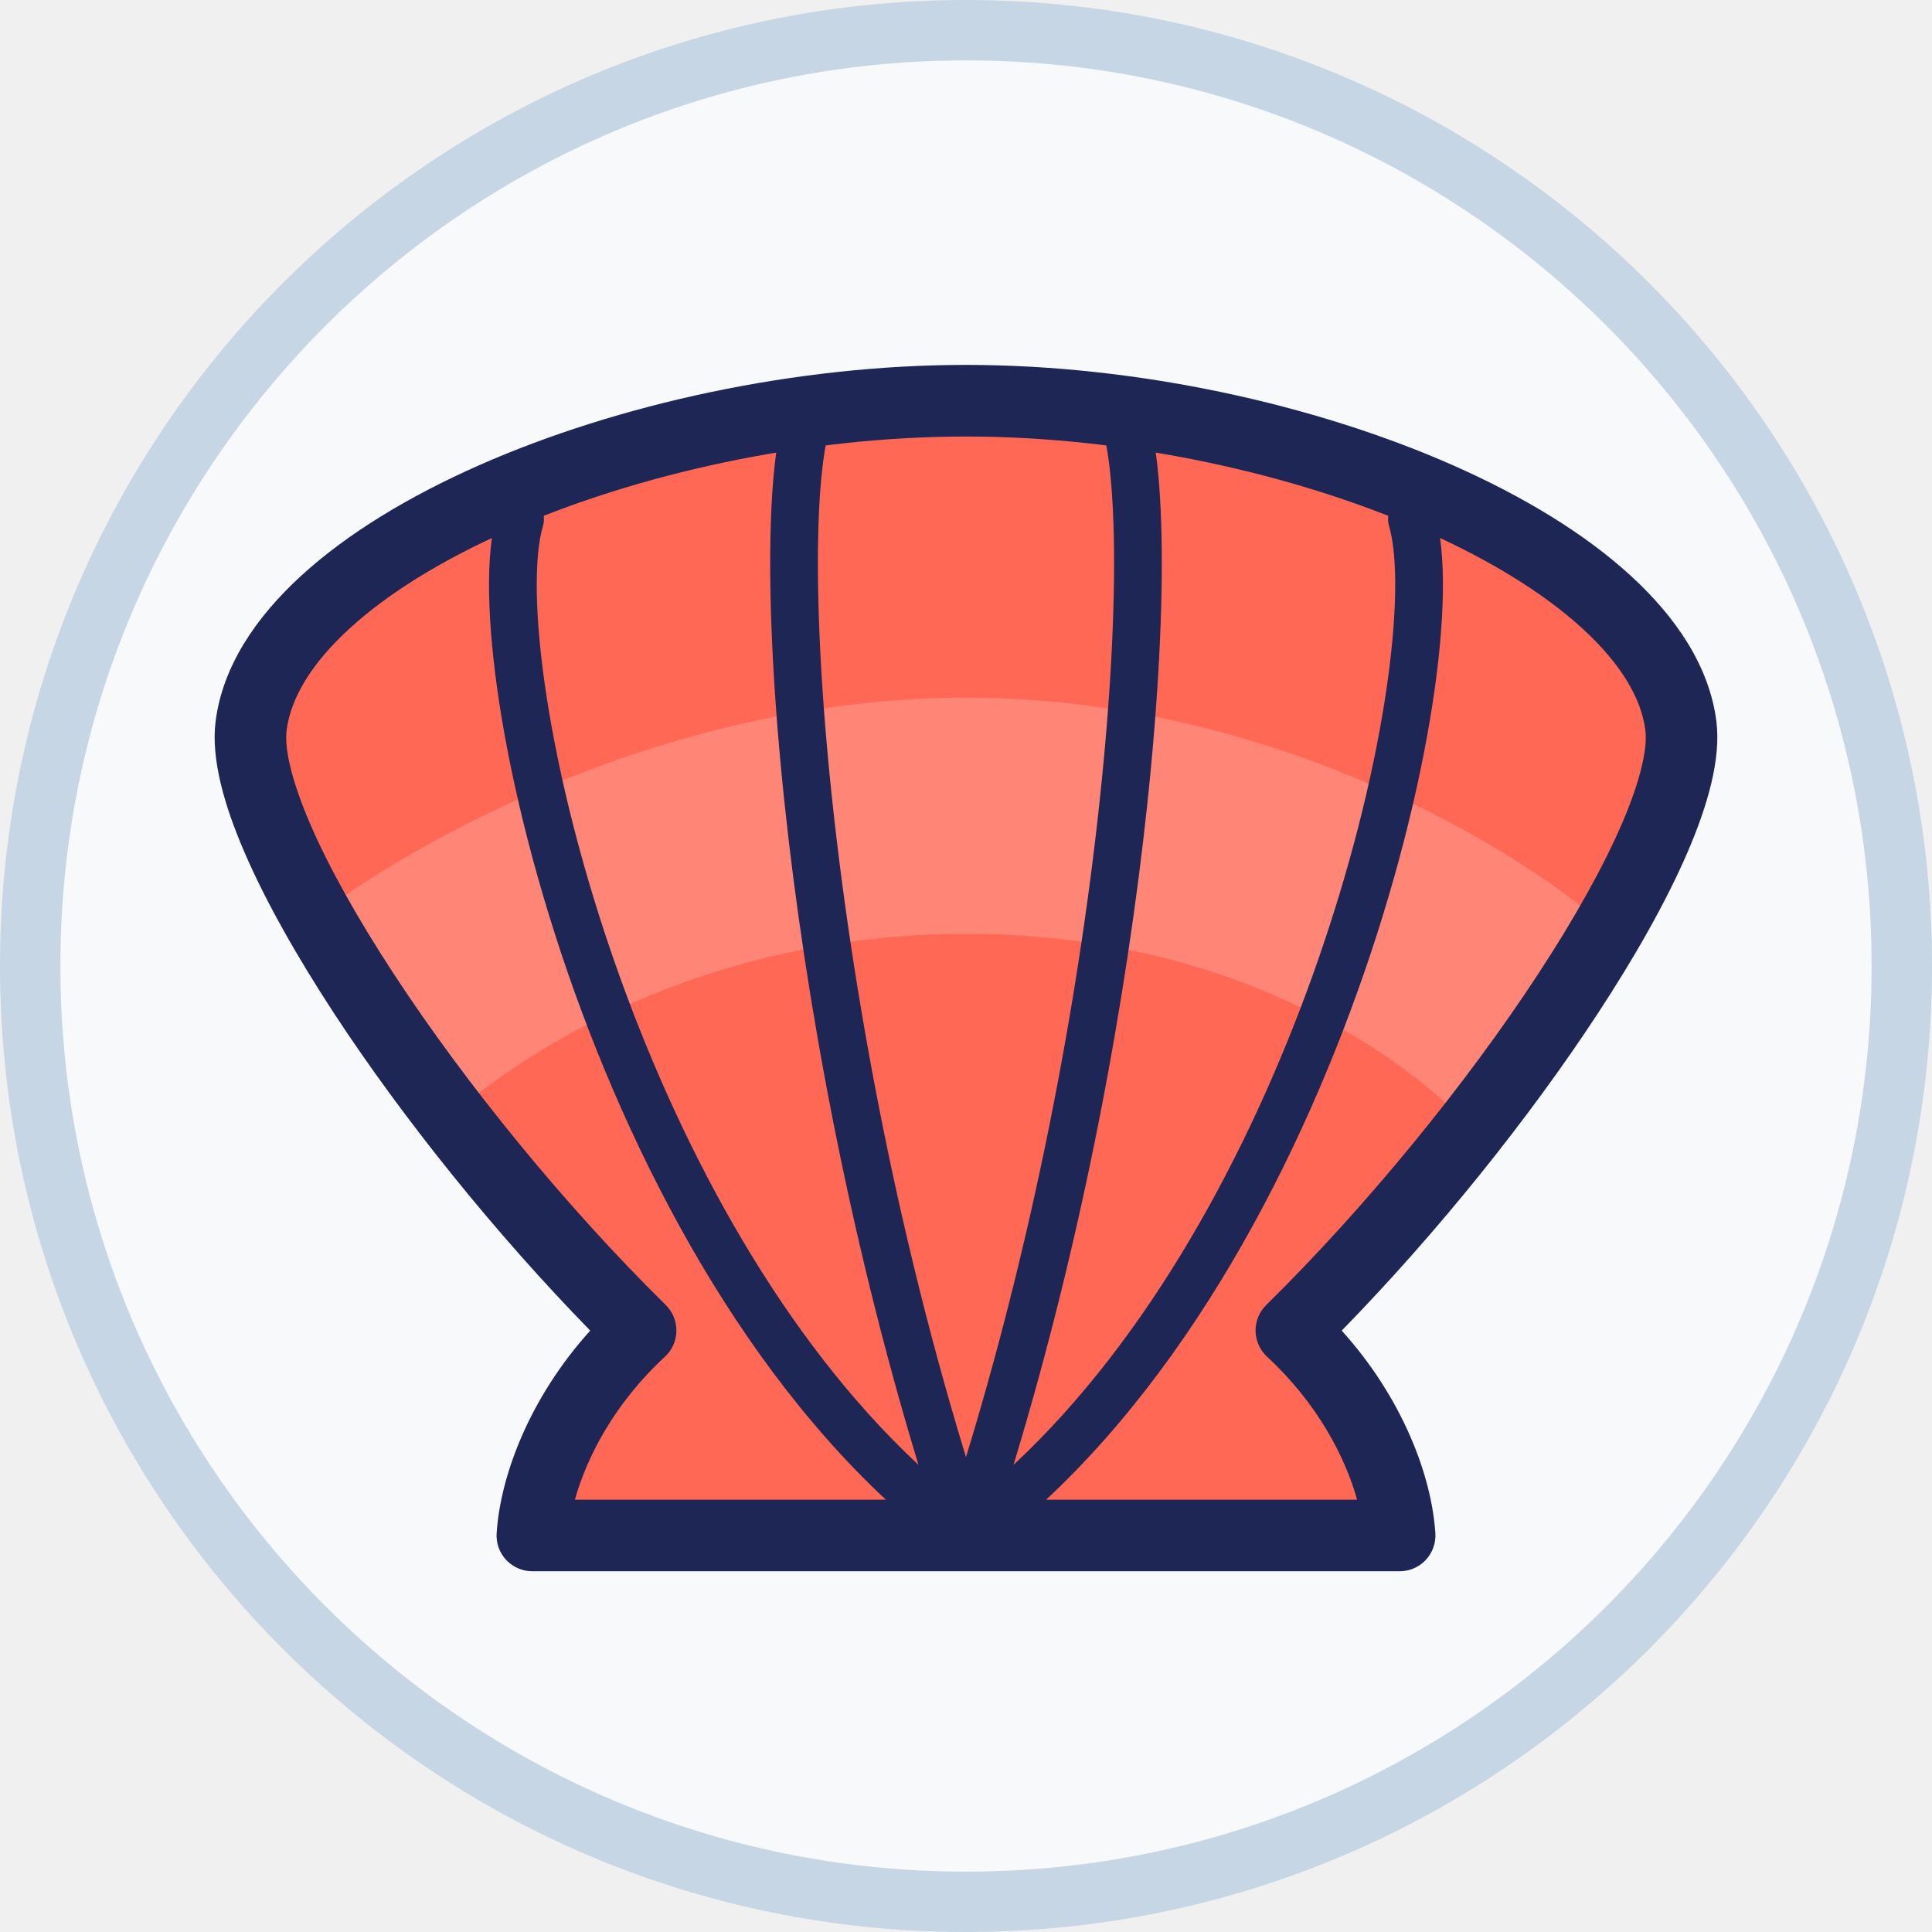
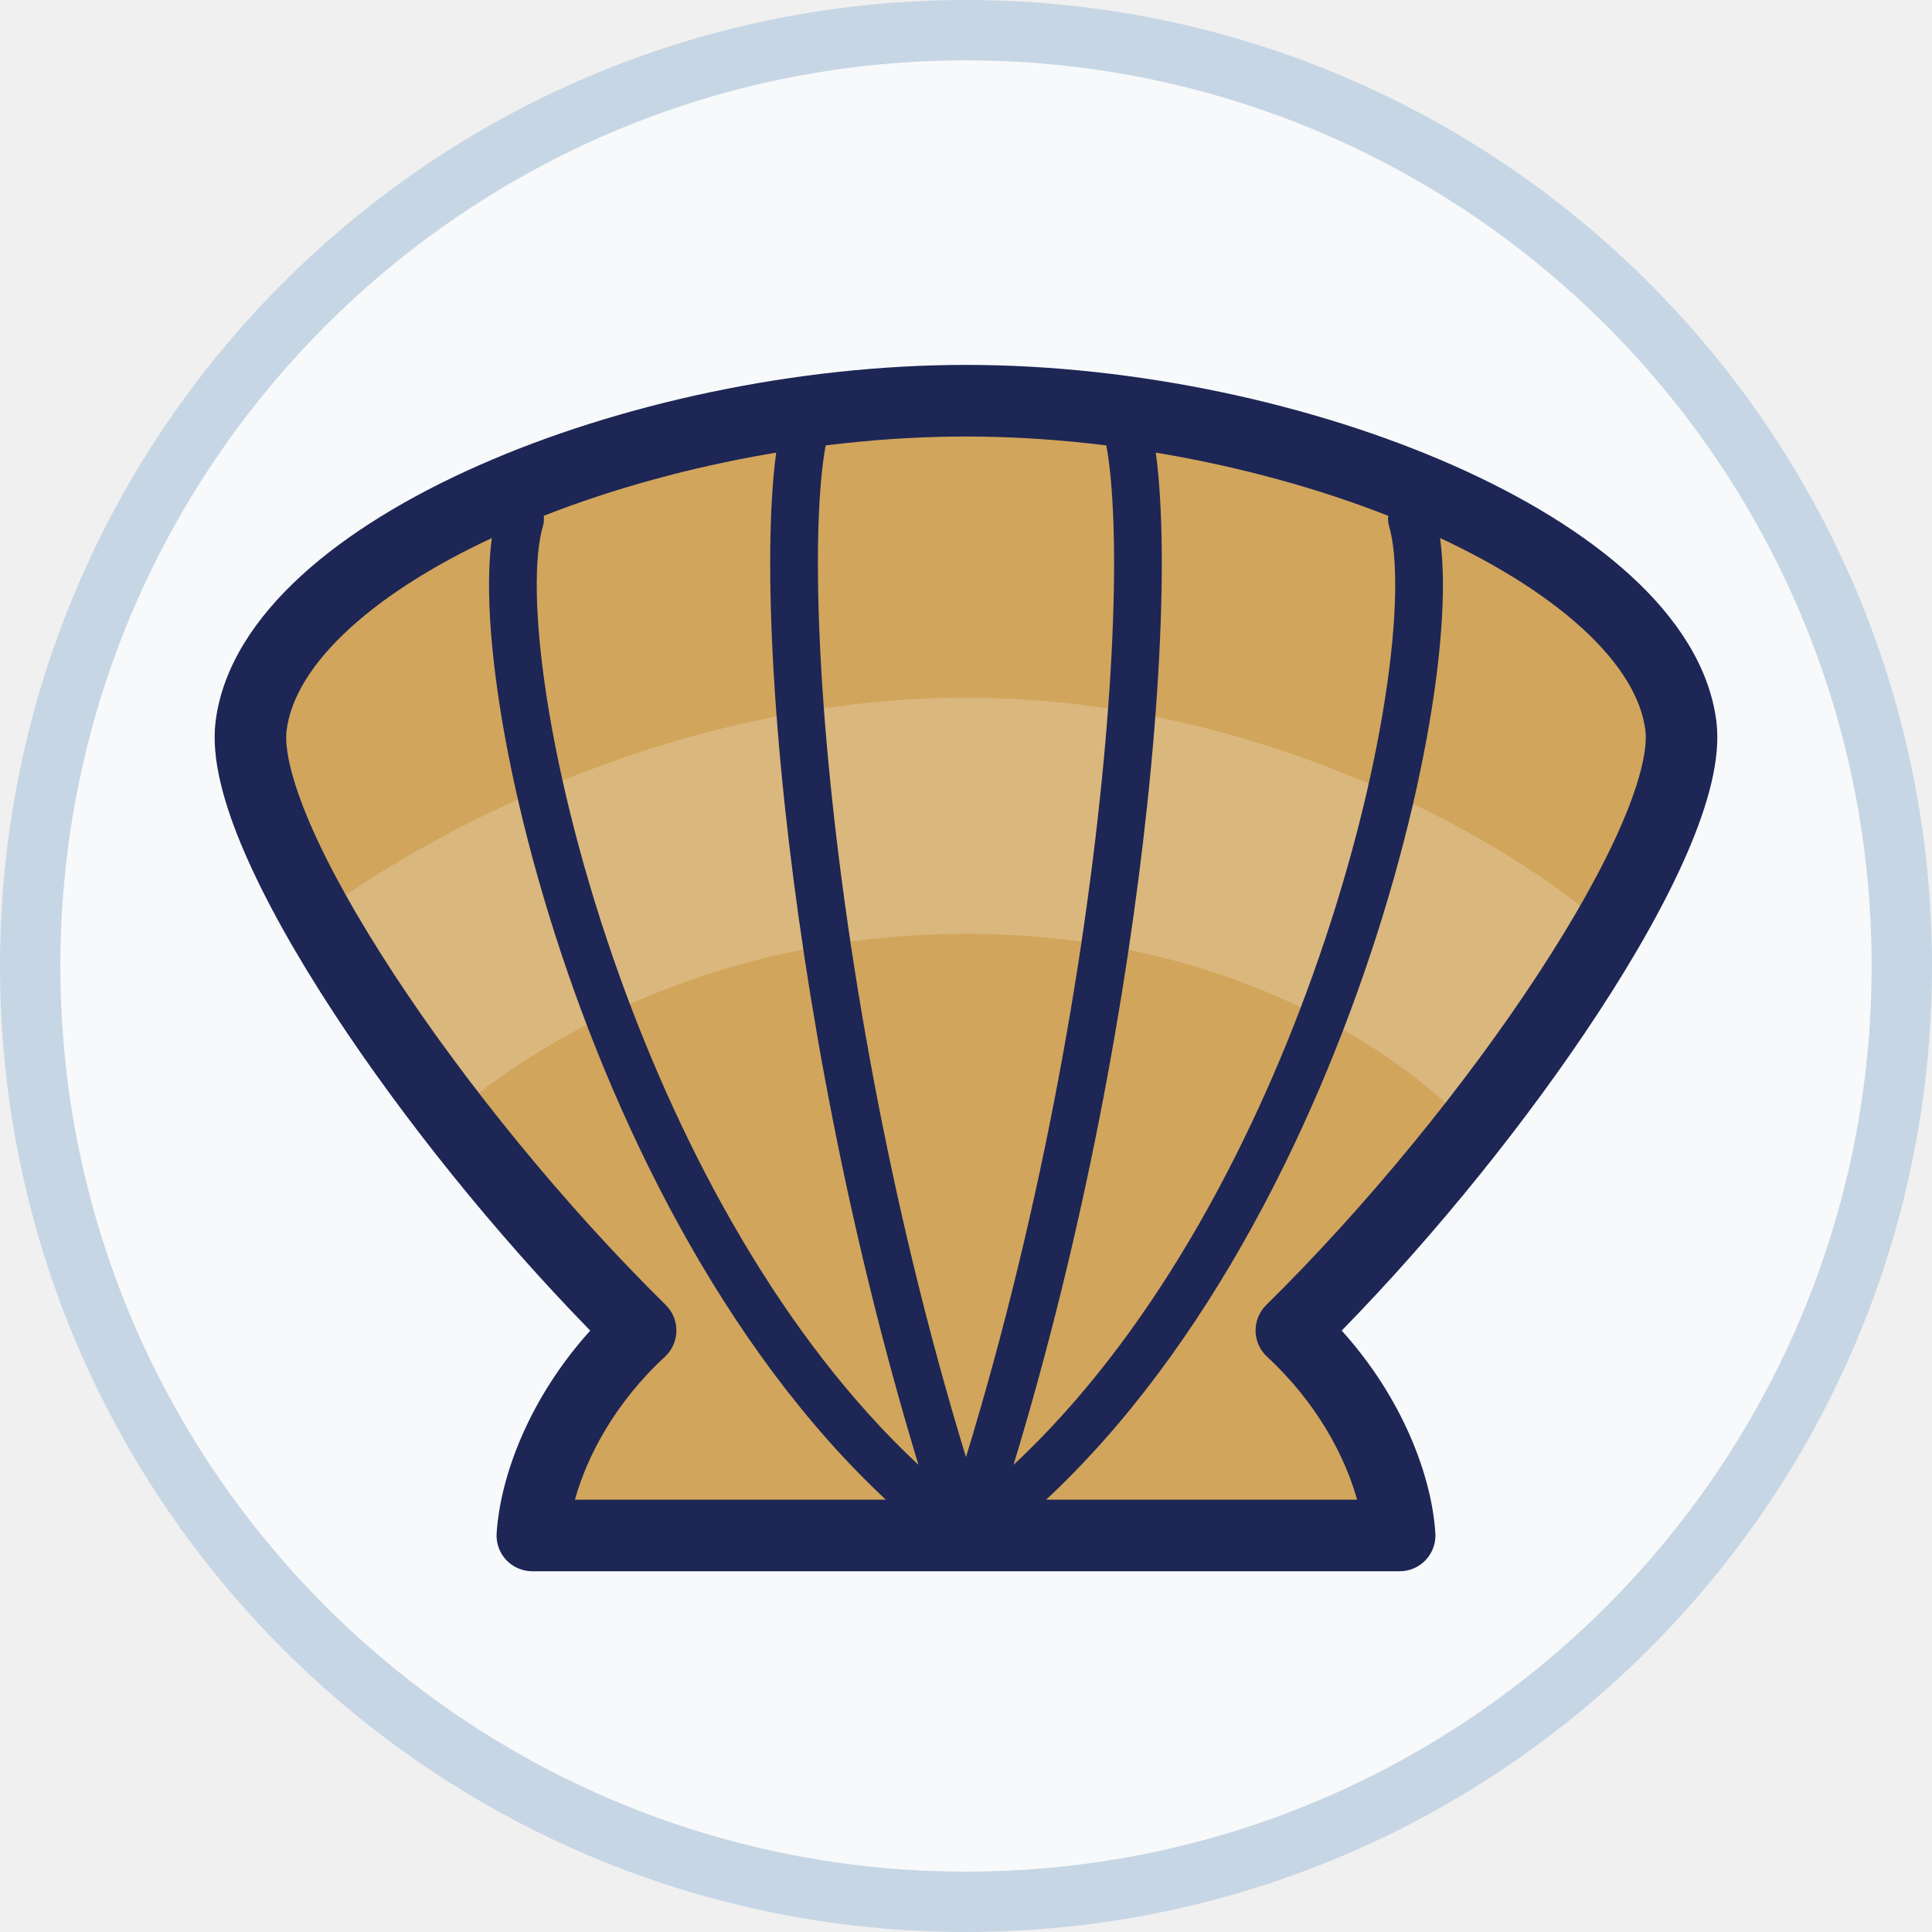
<svg xmlns="http://www.w3.org/2000/svg" width="32" height="32" viewBox="0 0 32 32" fill="none">
  <path d="M31.5 16C31.5 24.56 24.56 31.5 16 31.5C7.44 31.5 0.5 24.56 0.5 16C0.5 7.44 7.44 0.5 16 0.5C24.56 0.5 31.5 7.44 31.5 16Z" fill="#F7F9FB" stroke="#C7D6E4" />
-   <path fill-rule="evenodd" clip-rule="evenodd" d="M16 6.637C10.53 6.637 4.519 9.151 4.159 12.024C3.931 13.836 7.217 18.695 10.611 22.037C9.401 23.154 8.875 24.527 8.817 25.433H16H23.183C23.124 24.527 22.598 23.154 21.389 22.037C24.782 18.695 28.068 13.836 27.84 12.024C27.48 9.151 21.469 6.637 16 6.637Z" fill="#FF6854" />
+   <path fill-rule="evenodd" clip-rule="evenodd" d="M16 6.637C10.53 6.637 4.519 9.151 4.159 12.024C3.931 13.836 7.217 18.695 10.611 22.037C9.401 23.154 8.875 24.527 8.817 25.433H16H23.183C23.124 24.527 22.598 23.154 21.389 22.037C24.782 18.695 28.068 13.836 27.84 12.024C27.48 9.151 21.469 6.637 16 6.637Z" fill="#d1a55c" />
  <path opacity="0.2" d="M16 11.556C11.022 11.556 6.814 13.985 5.333 15.111L7.466 18.489C8.592 17.482 11.591 15.467 16 15.467C20.409 15.467 23.17 17.482 24.177 18.489L26.311 15.111C24.948 13.985 20.977 11.556 16 11.556Z" fill="white" />
  <path fill-rule="evenodd" clip-rule="evenodd" d="M5.792 10.408C5.149 10.996 4.813 11.572 4.747 12.098C4.711 12.383 4.816 12.901 5.138 13.648C5.449 14.369 5.926 15.22 6.523 16.132C7.717 17.956 9.36 19.973 11.027 21.615C11.142 21.728 11.206 21.884 11.203 22.046C11.201 22.208 11.132 22.362 11.013 22.472C10.182 23.239 9.72 24.129 9.522 24.84H22.478C22.28 24.129 21.817 23.239 20.987 22.472C20.868 22.362 20.799 22.208 20.796 22.046C20.794 21.884 20.858 21.728 20.973 21.615C22.64 19.973 24.283 17.956 25.477 16.132C26.074 15.22 26.55 14.369 26.862 13.648C27.184 12.901 27.288 12.383 27.253 12.098C27.187 11.572 26.851 10.996 26.208 10.408C25.569 9.824 24.674 9.272 23.596 8.795C21.442 7.841 18.653 7.23 16 7.23C13.346 7.23 10.558 7.841 8.403 8.795C7.326 9.272 6.43 9.824 5.792 10.408ZM7.924 7.711C10.232 6.69 13.184 6.044 16 6.044C18.816 6.044 21.768 6.69 24.076 7.711C25.23 8.222 26.247 8.837 27.007 9.533C27.763 10.224 28.314 11.04 28.429 11.95C28.506 12.571 28.285 13.34 27.95 14.118C27.603 14.922 27.088 15.835 26.468 16.781C25.328 18.522 23.803 20.422 22.223 22.039C23.239 23.165 23.713 24.454 23.774 25.394C23.785 25.558 23.727 25.718 23.615 25.838C23.503 25.957 23.347 26.025 23.183 26.025H8.817C8.653 26.025 8.496 25.957 8.384 25.838C8.272 25.718 8.215 25.558 8.226 25.394C8.287 24.454 8.76 23.165 9.776 22.039C8.197 20.422 6.671 18.522 5.531 16.781C4.912 15.835 4.397 14.922 4.05 14.118C3.714 13.34 3.493 12.571 3.571 11.95C3.685 11.04 4.236 10.224 4.992 9.533C5.753 8.837 6.77 8.222 7.924 7.711Z" fill="#1D2654" />
  <path fill-rule="evenodd" clip-rule="evenodd" d="M13.745 6.319C13.569 6.19 13.322 6.228 13.193 6.404C13.029 6.629 12.937 6.981 12.876 7.361C12.813 7.762 12.775 8.268 12.762 8.856C12.736 10.033 12.81 11.573 12.998 13.336C13.336 16.505 14.044 20.417 15.213 24.263C12.96 22.162 11.314 19.095 10.263 16.17C9.663 14.5 9.264 12.892 9.057 11.562C8.847 10.211 8.846 9.208 8.993 8.713C9.055 8.503 8.936 8.284 8.726 8.222C8.517 8.16 8.297 8.279 8.235 8.488C8.034 9.166 8.065 10.322 8.276 11.684C8.491 13.066 8.904 14.723 9.519 16.437C10.746 19.852 12.801 23.558 15.765 25.751C15.903 25.853 16.092 25.854 16.232 25.753C16.371 25.652 16.429 25.472 16.375 25.308C14.978 21.119 14.155 16.732 13.784 13.252C13.598 11.512 13.527 10.007 13.552 8.873C13.564 8.305 13.601 7.838 13.657 7.485C13.716 7.112 13.789 6.929 13.831 6.871C13.96 6.695 13.921 6.447 13.745 6.319Z" fill="#1D2654" />
  <path fill-rule="evenodd" clip-rule="evenodd" d="M18.254 6.319C18.43 6.19 18.677 6.228 18.806 6.404C18.97 6.629 19.063 6.981 19.123 7.361C19.187 7.762 19.225 8.268 19.238 8.856C19.264 10.033 19.189 11.573 19.001 13.336C18.663 16.505 17.956 20.417 16.787 24.263C19.039 22.162 20.686 19.095 21.736 16.17C22.336 14.5 22.736 12.892 22.942 11.562C23.152 10.211 23.153 9.208 23.007 8.713C22.945 8.503 23.064 8.284 23.273 8.222C23.482 8.16 23.702 8.279 23.764 8.488C23.965 9.166 23.935 10.322 23.723 11.684C23.508 13.066 23.096 14.723 22.48 16.437C21.254 19.852 19.199 23.558 16.235 25.751C16.096 25.853 15.907 25.854 15.768 25.753C15.628 25.652 15.57 25.472 15.625 25.308C17.021 21.119 17.845 16.732 18.215 13.252C18.401 11.512 18.473 10.007 18.448 8.873C18.435 8.305 18.399 7.838 18.343 7.485C18.283 7.112 18.211 6.929 18.168 6.871C18.04 6.695 18.078 6.447 18.254 6.319Z" fill="#1D2654" />
</svg>
